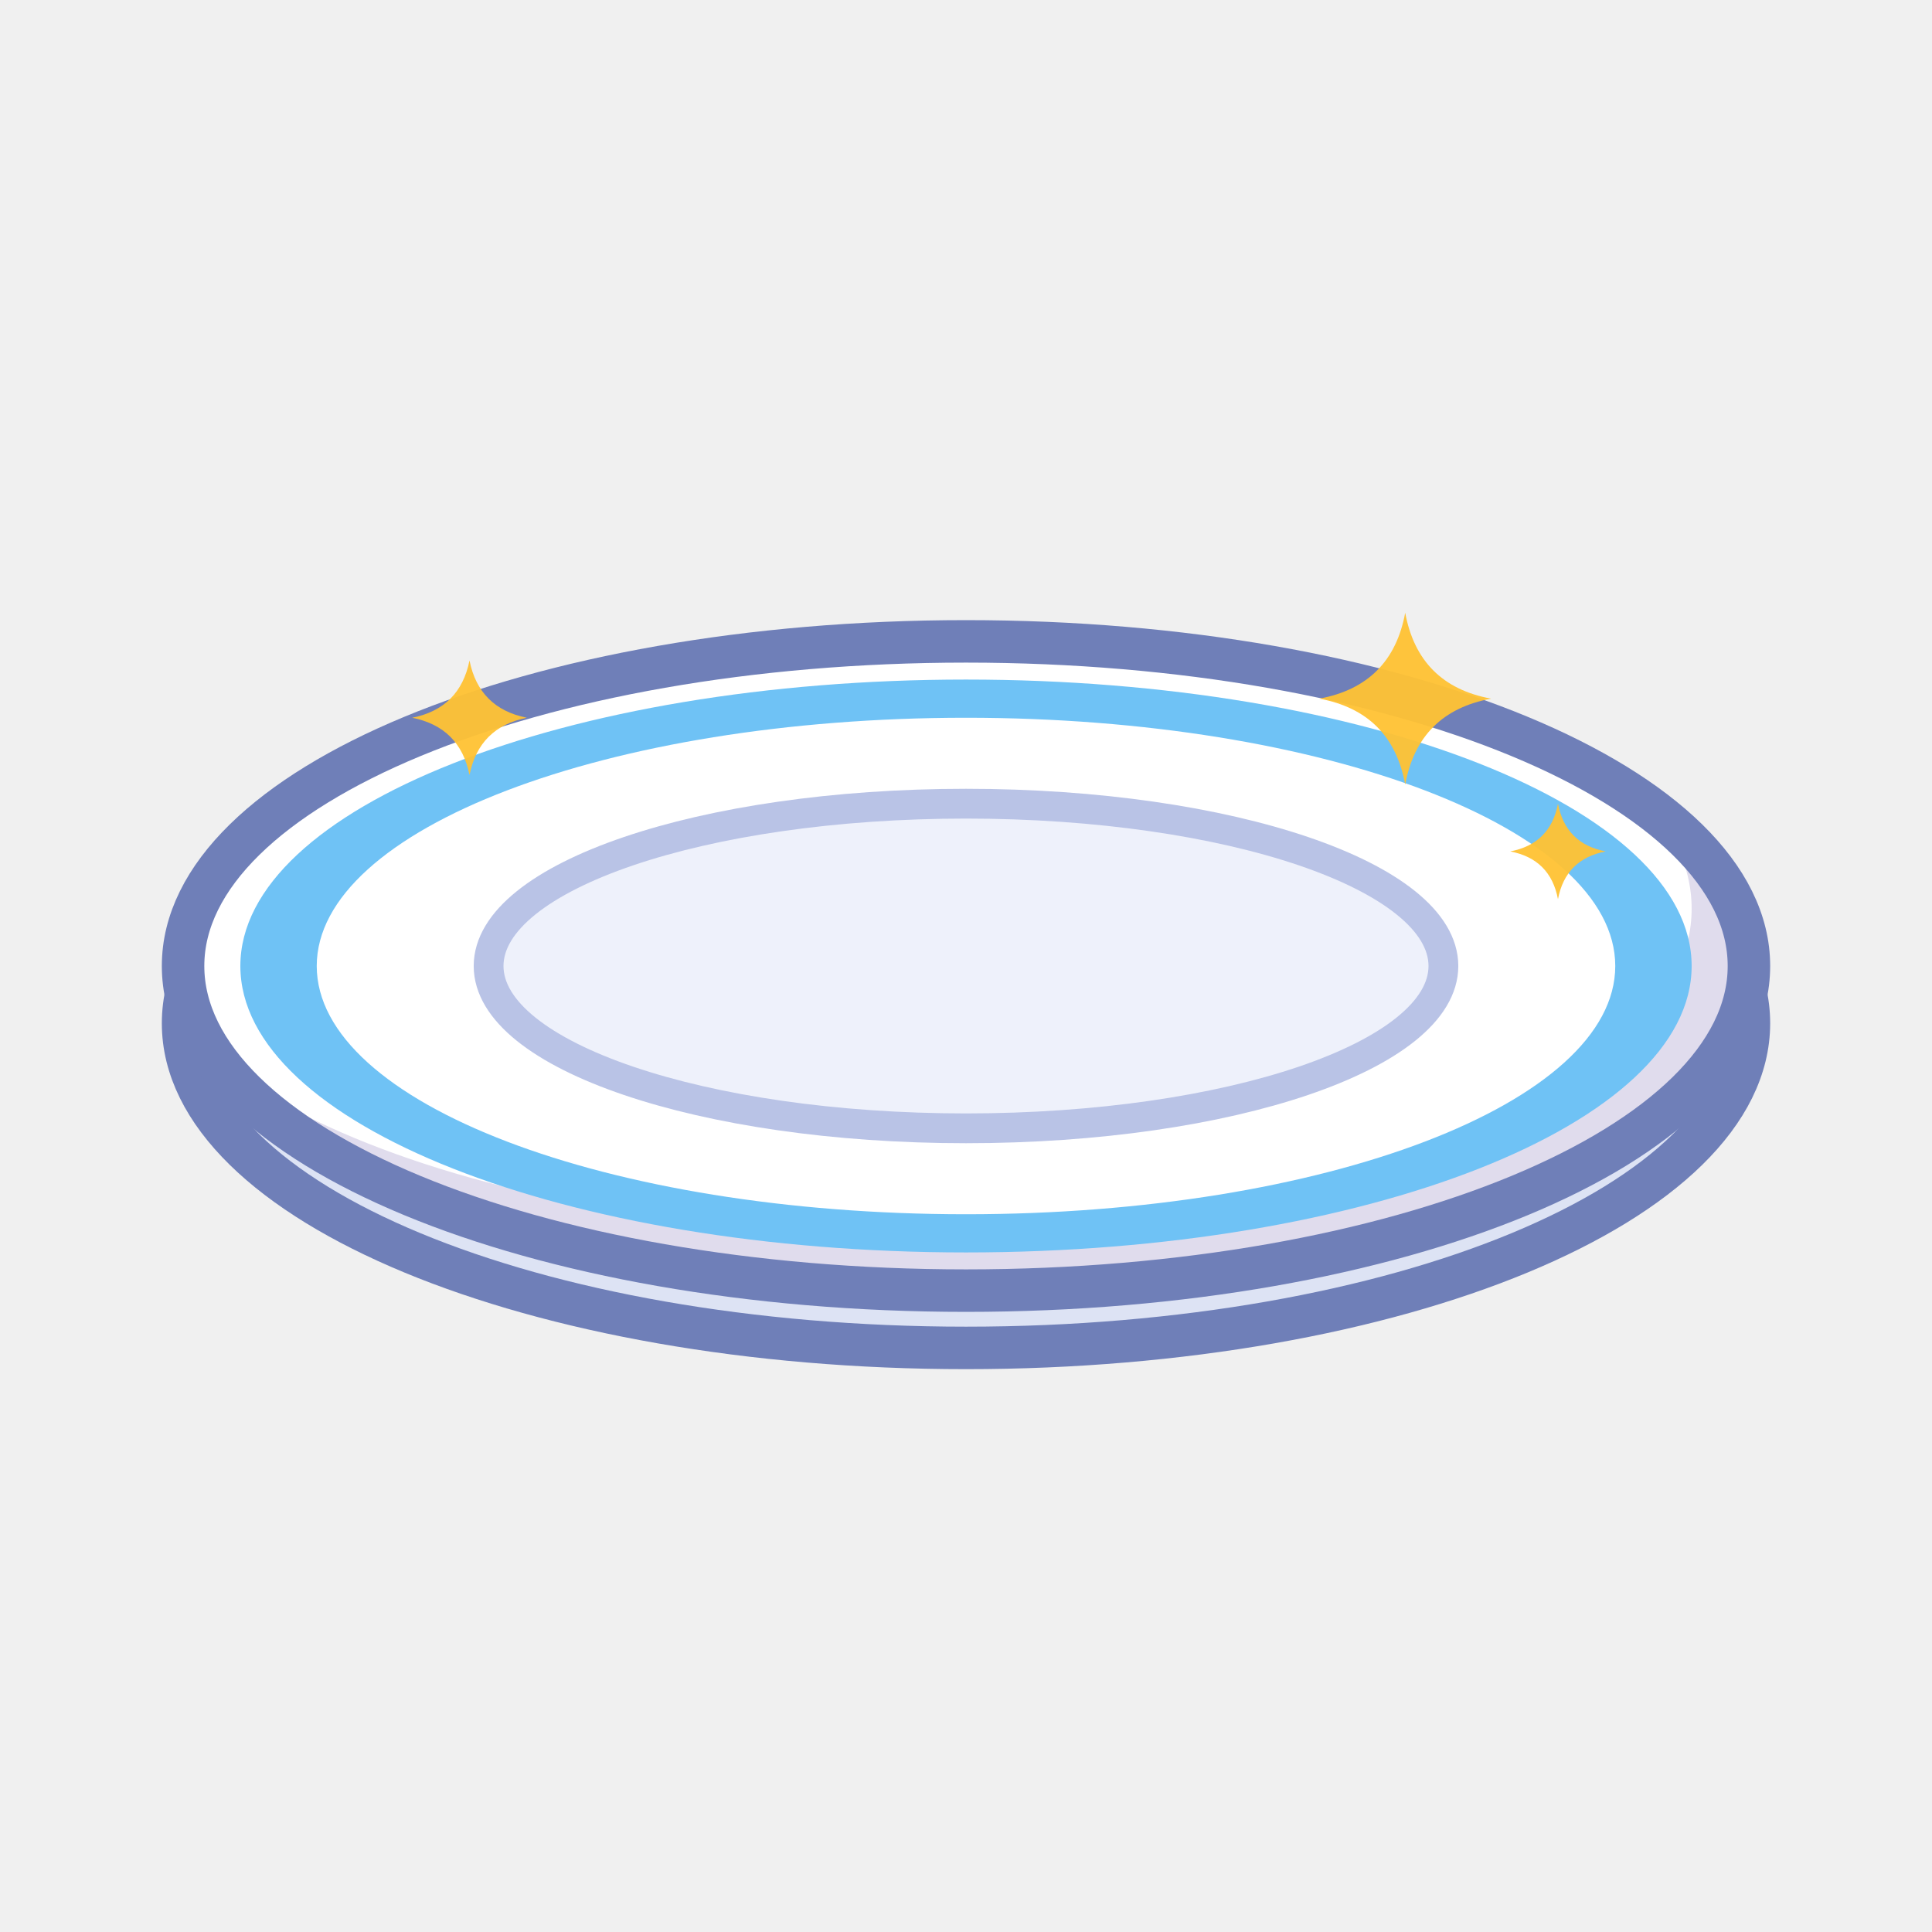
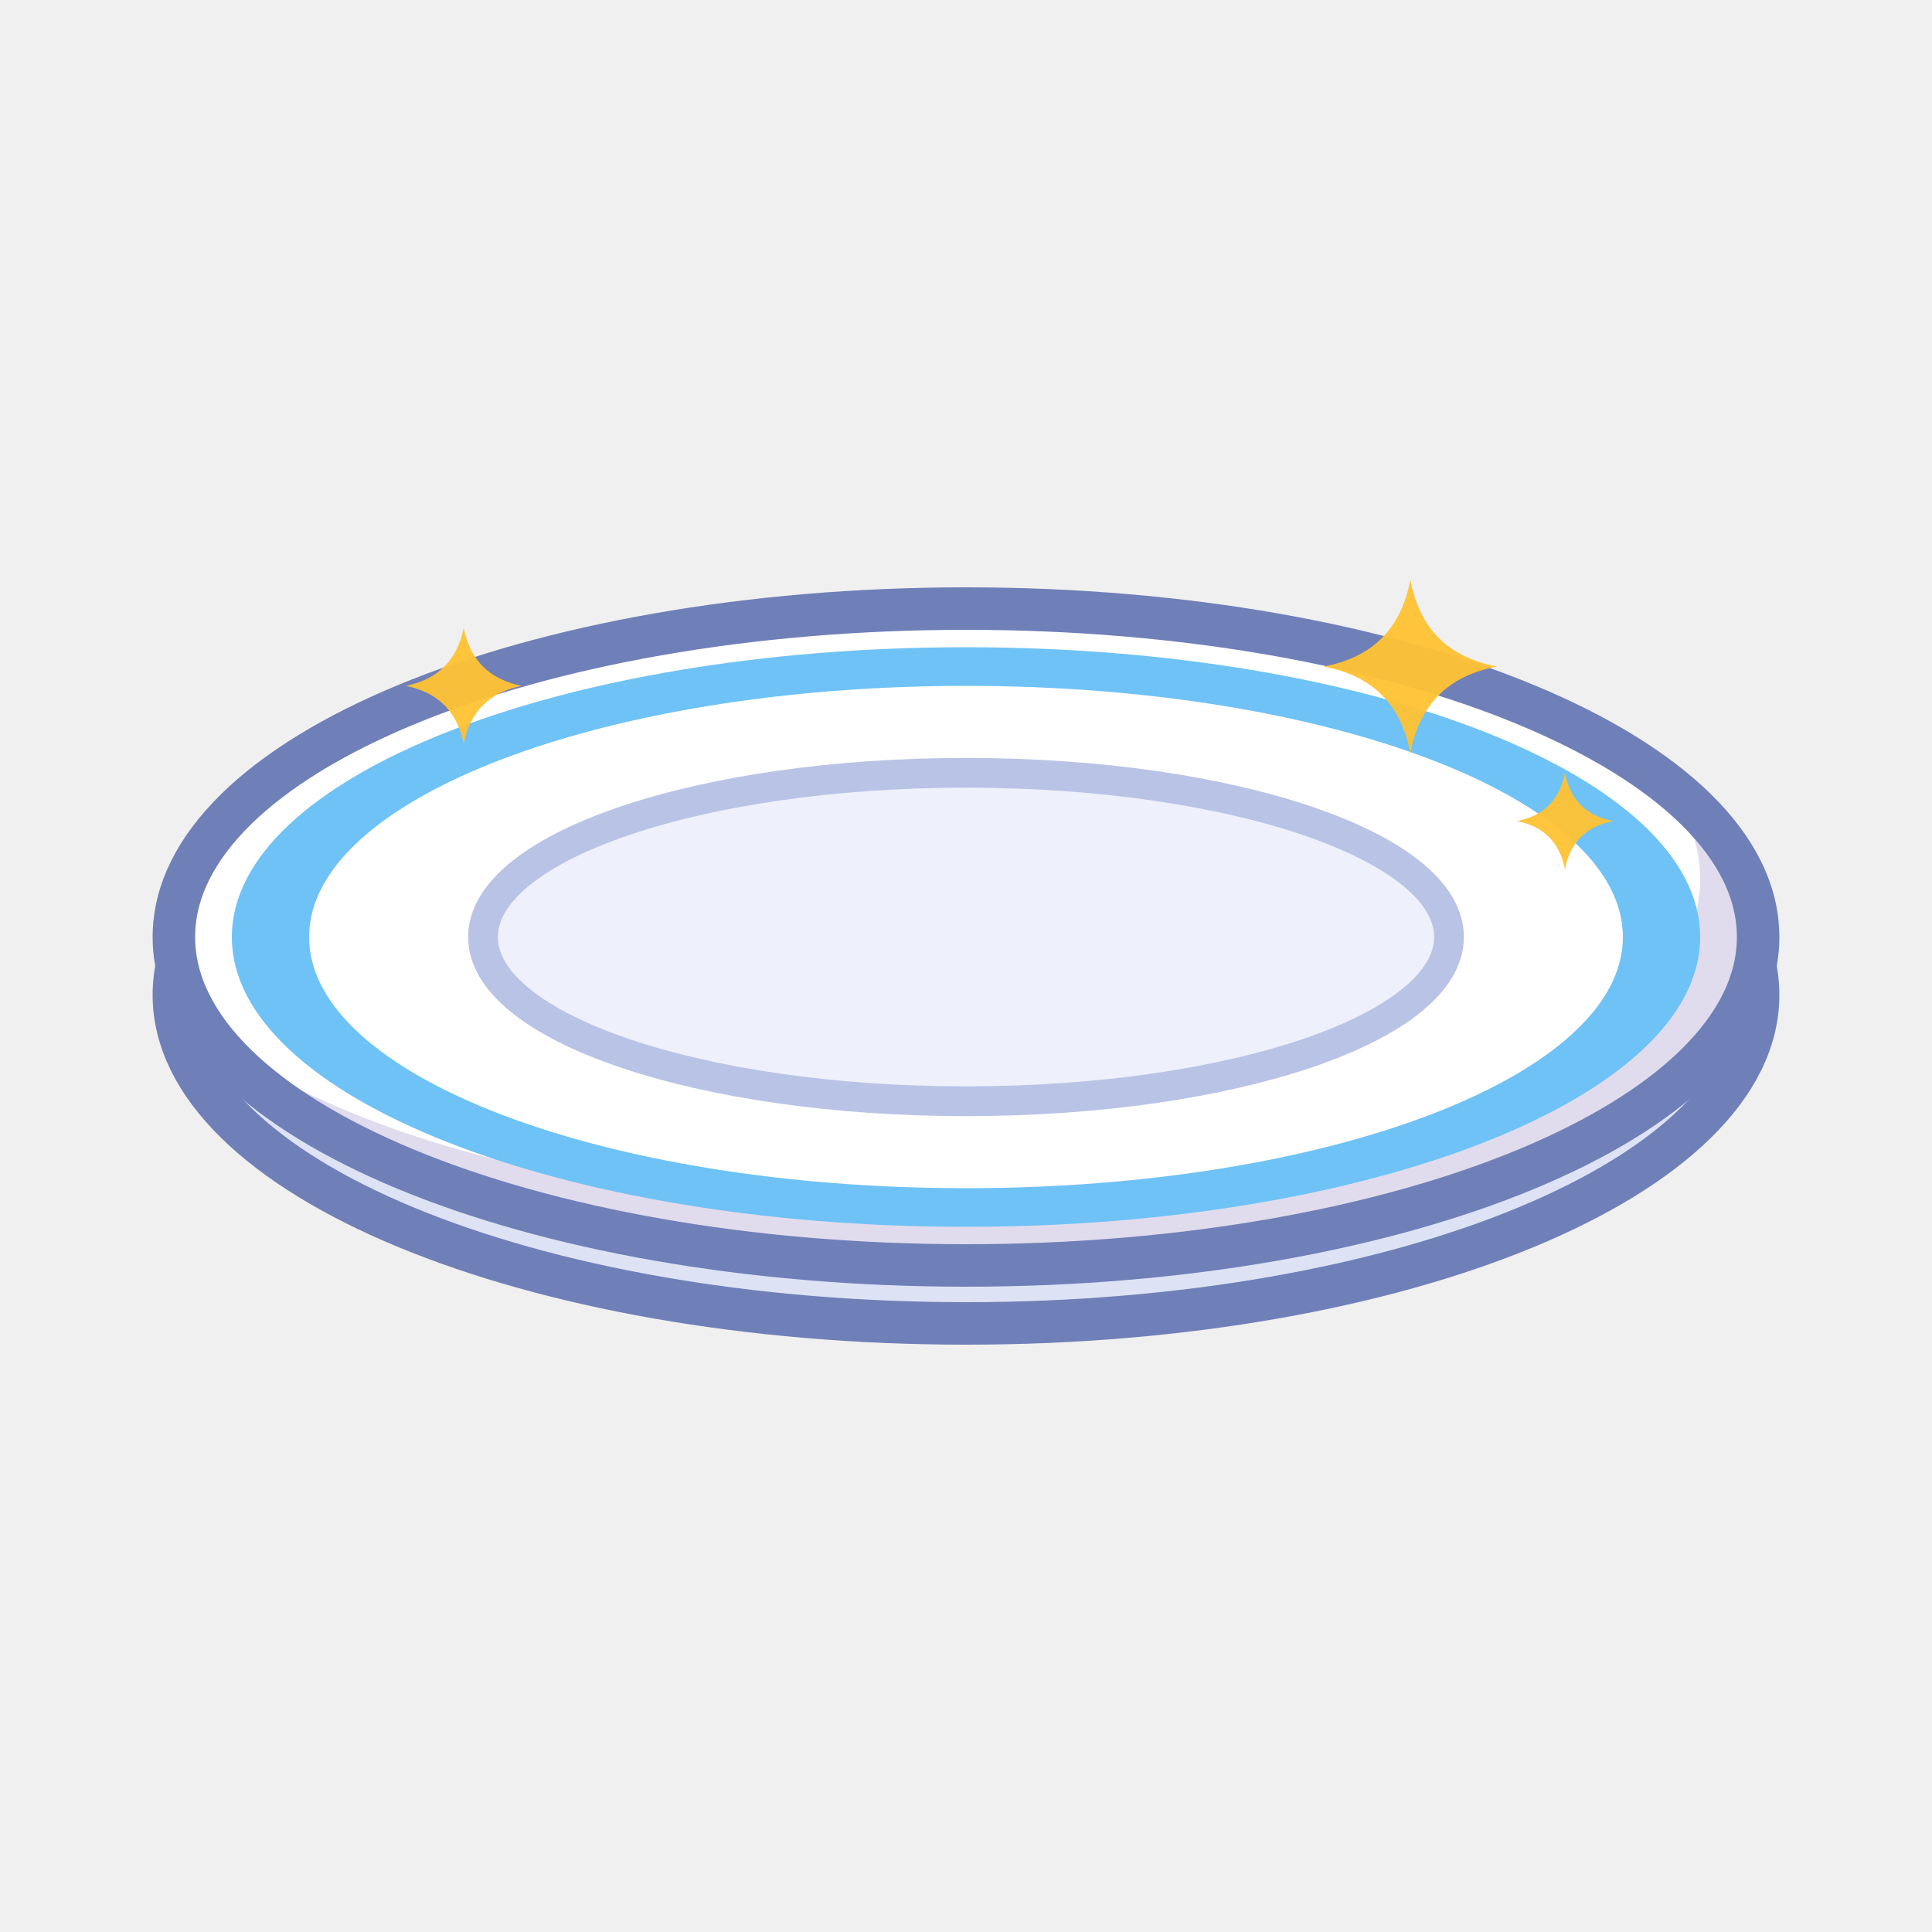
<svg xmlns="http://www.w3.org/2000/svg" viewBox="0 0 200 200" width="200" height="200">
  <defs>
    <clipPath id="c27dcf0e69">
      <path d="M-82,0 A82,34 0 1 0 82,0 A82,34 0 1 0 -82,0Z" />
    </clipPath>
  </defs>
-   <g transform="translate(100 100) scale(0.9884 0.9884) translate(0 0)">
+   <g transform="translate(100 100) scale(1 1) translate(0 -3)">
    <path d="M-82,6 A82,34 0 1 0 82,6 A82,34 0 1 0 -82,6Z" fill="#DDE3F4" />
-     <path d="M-82,6 A82,34 0 1 0 82,6 A82,34 0 1 0 -82,6Z" fill="none" stroke="#6F7FB8" stroke-width="4.45" stroke-linejoin="round" />
+     <path d="M-82,6 A82,34 0 1 0 82,6 A82,34 0 1 0 -82,6Z" fill="none" stroke="#6F7FB8" stroke-width="4.4" stroke-linejoin="round" />
    <path d="M-82,0 A82,34 0 1 0 82,0 A82,34 0 1 0 -82,0Z" fill="#E0DCED" />
    <g clip-path="url(#c27dcf0e69)">
      <path d="M-82,0 A82,34 0 1 0 82,0 A82,34 0 1 0 -82,0Z" fill="#FFFFFF" transform="translate(-6 -6)" />
    </g>
-     <path d="M-82,0 A82,34 0 1 0 82,0 A82,34 0 1 0 -82,0Z" fill="none" stroke="#6F7FB8" stroke-width="4.45" stroke-linejoin="round" />
+     <path d="M-82,0 A82,34 0 1 0 82,0 A82,34 0 1 0 -82,0Z" fill="none" stroke="#6F7FB8" stroke-width="4.4" stroke-linejoin="round" />
    <path d="M-76,0 A76,30 0 1 0 76,0 A76,30 0 1 0 -76,0Z M-68,0 A68,26 0 1 0 68,0 A68,26 0 1 0 -68,0Z" fill="#6FC2F5" fill-rule="evenodd" />
    <path d="M-50,0 A50,17 0 1 0 50,0 A50,17 0 1 0 -50,0Z" fill="#EEF1FB" />
-     <path d="M-50,0 A50,17 0 1 0 50,0 A50,17 0 1 0 -50,0Z" fill="none" stroke="#B9C3E6" stroke-width="3.12" stroke-linejoin="round" />
+     <path d="M-50,0 A50,17 0 1 0 50,0 A50,17 0 1 0 -50,0Z" fill="none" stroke="#B9C3E6" stroke-width="3.08" stroke-linejoin="round" />
    <path d="M-40,-16 C-28,-21 -14,-23 0,-23" fill="none" stroke="#FFFFFF" stroke-width="4" stroke-linecap="round" stroke-linejoin="round" opacity="0.9" />
    <path d="M46,-37 Q47.4,-29.4 55,-28 Q47.4,-26.6 46,-19 Q44.6,-26.6 37,-28 Q44.6,-29.4 46,-37Z" fill="#FFC233" opacity="0.95" />
    <path d="M62,-17 Q62.8,-12.8 67,-12 Q62.8,-11.2 62,-7 Q61.2,-11.2 57,-12 Q61.2,-12.8 62,-17Z" fill="#FFC233" opacity="0.95" />
    <path d="M-52,-32 Q-51,-27 -46,-26 Q-51,-25 -52,-20 Q-53,-25 -58,-26 Q-53,-27 -52,-32Z" fill="#FFC233" opacity="0.95" />
  </g>
</svg>
